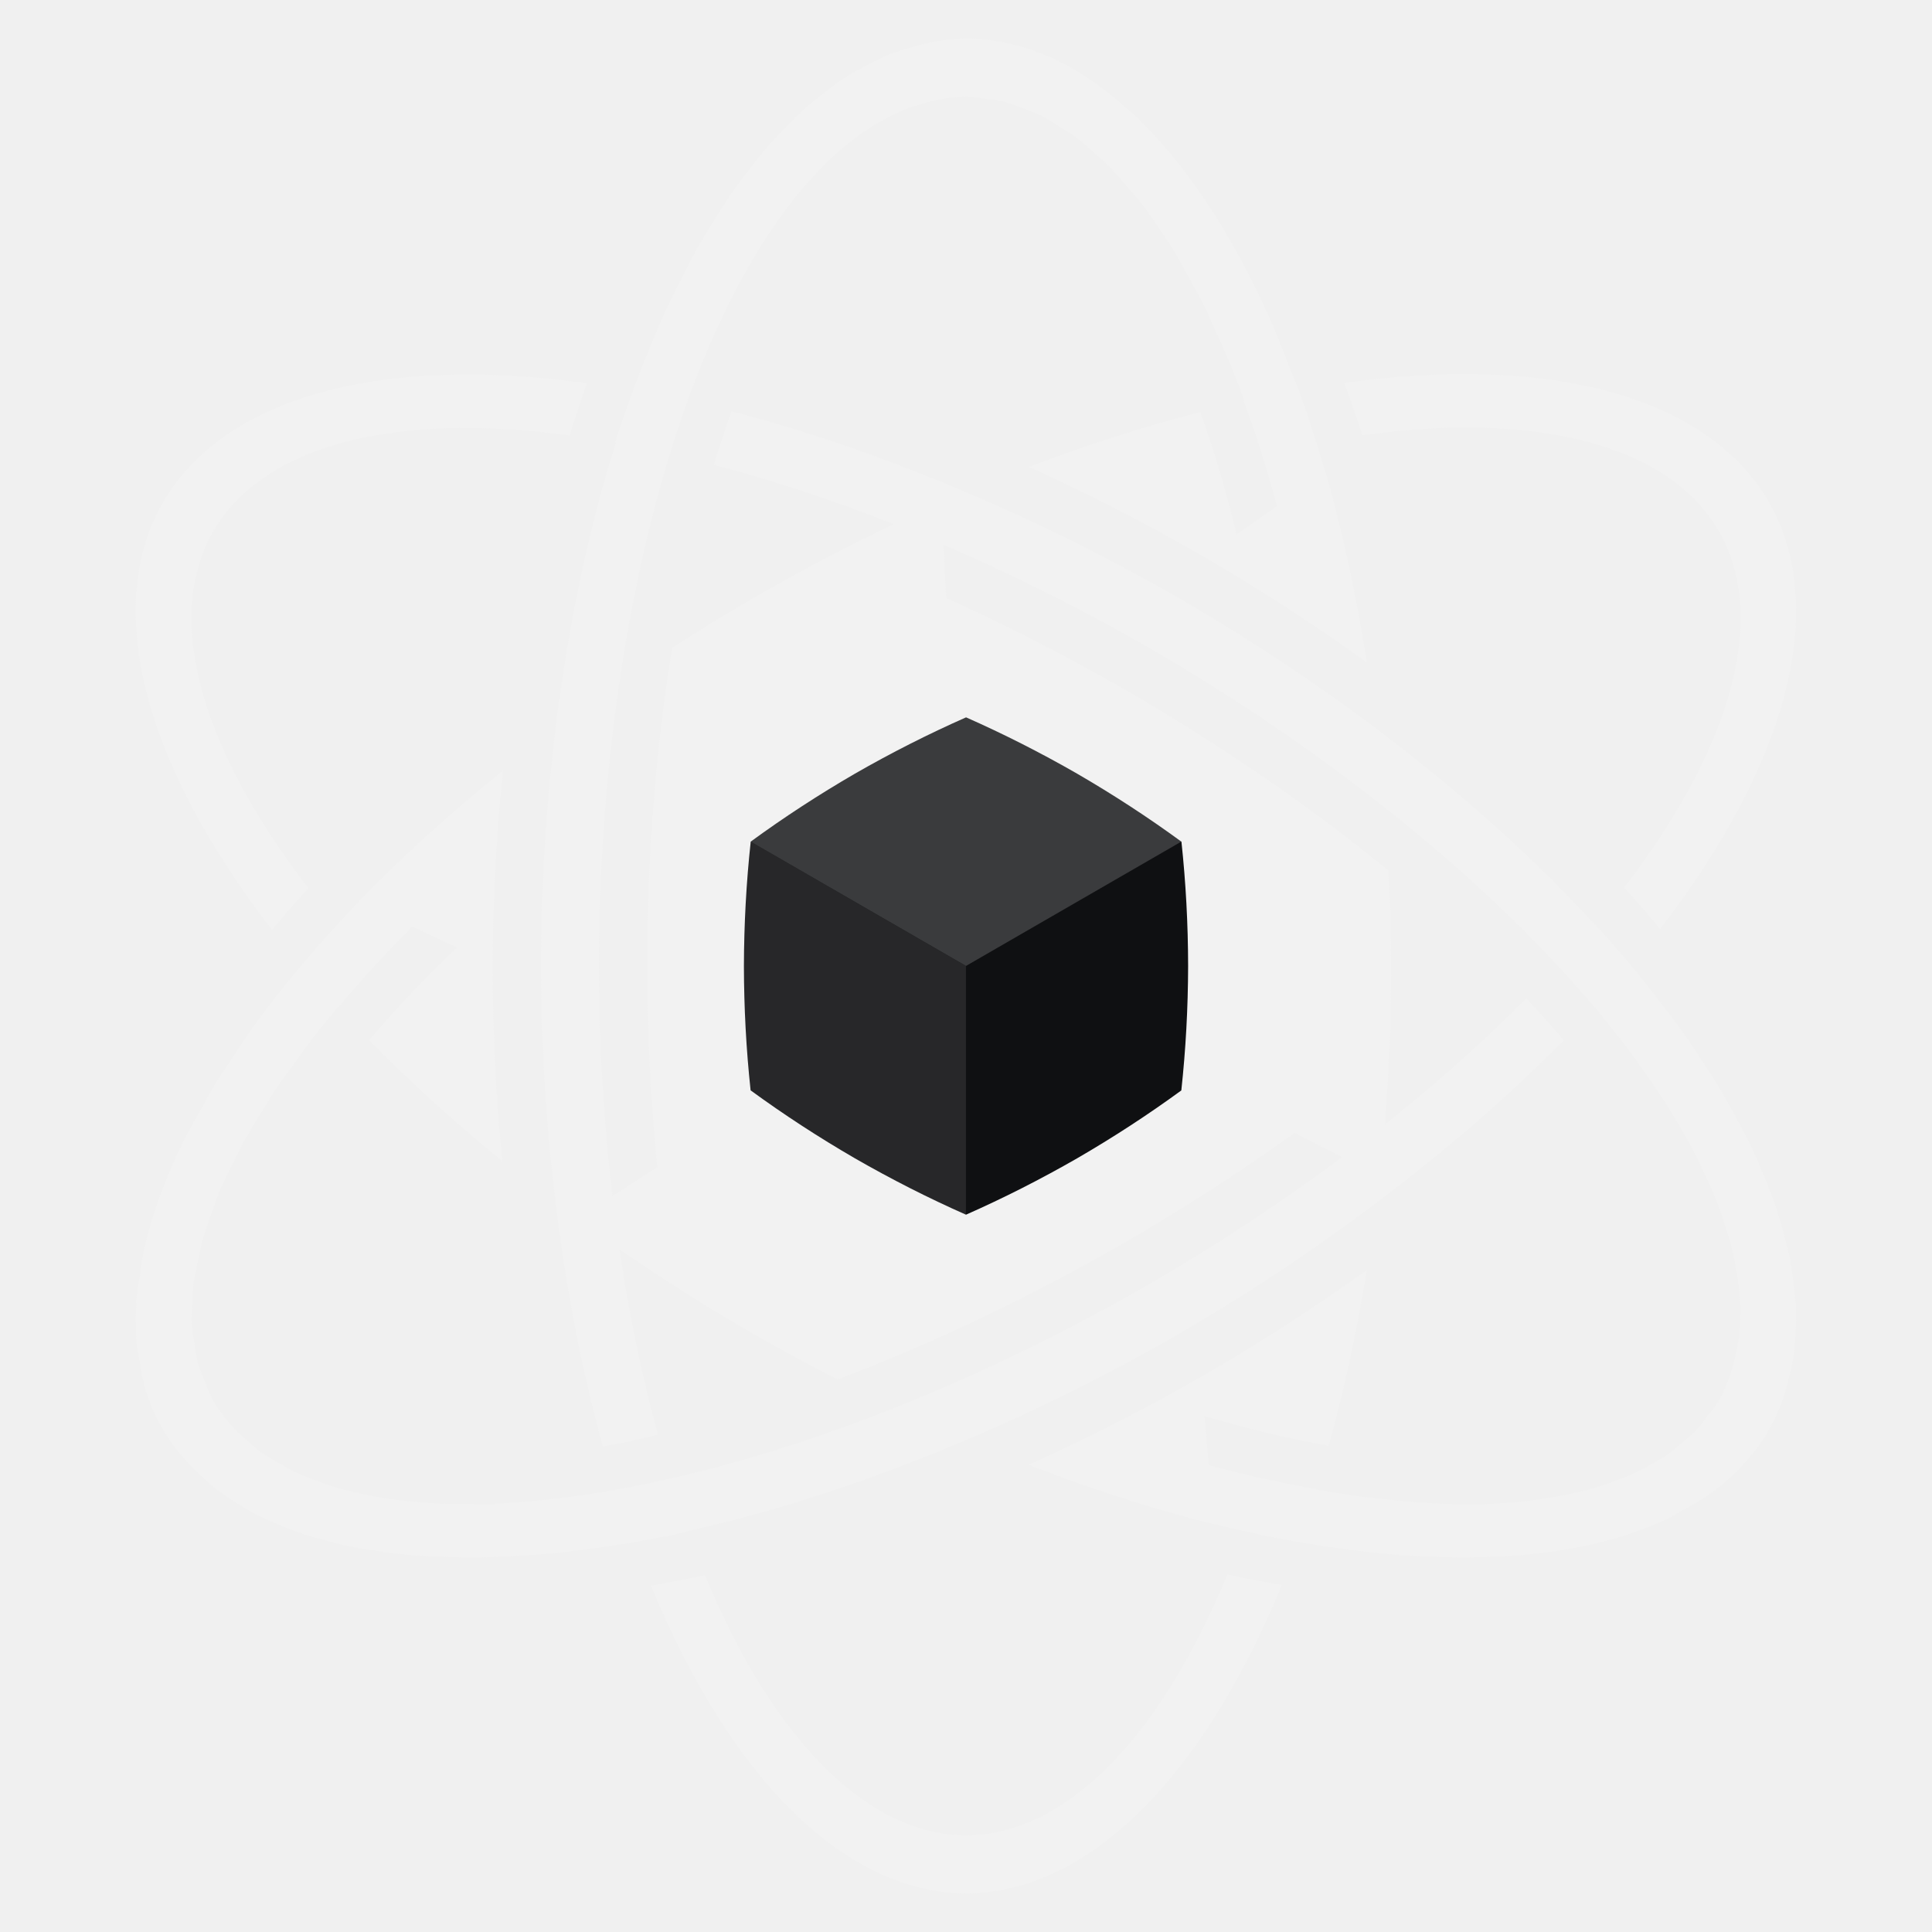
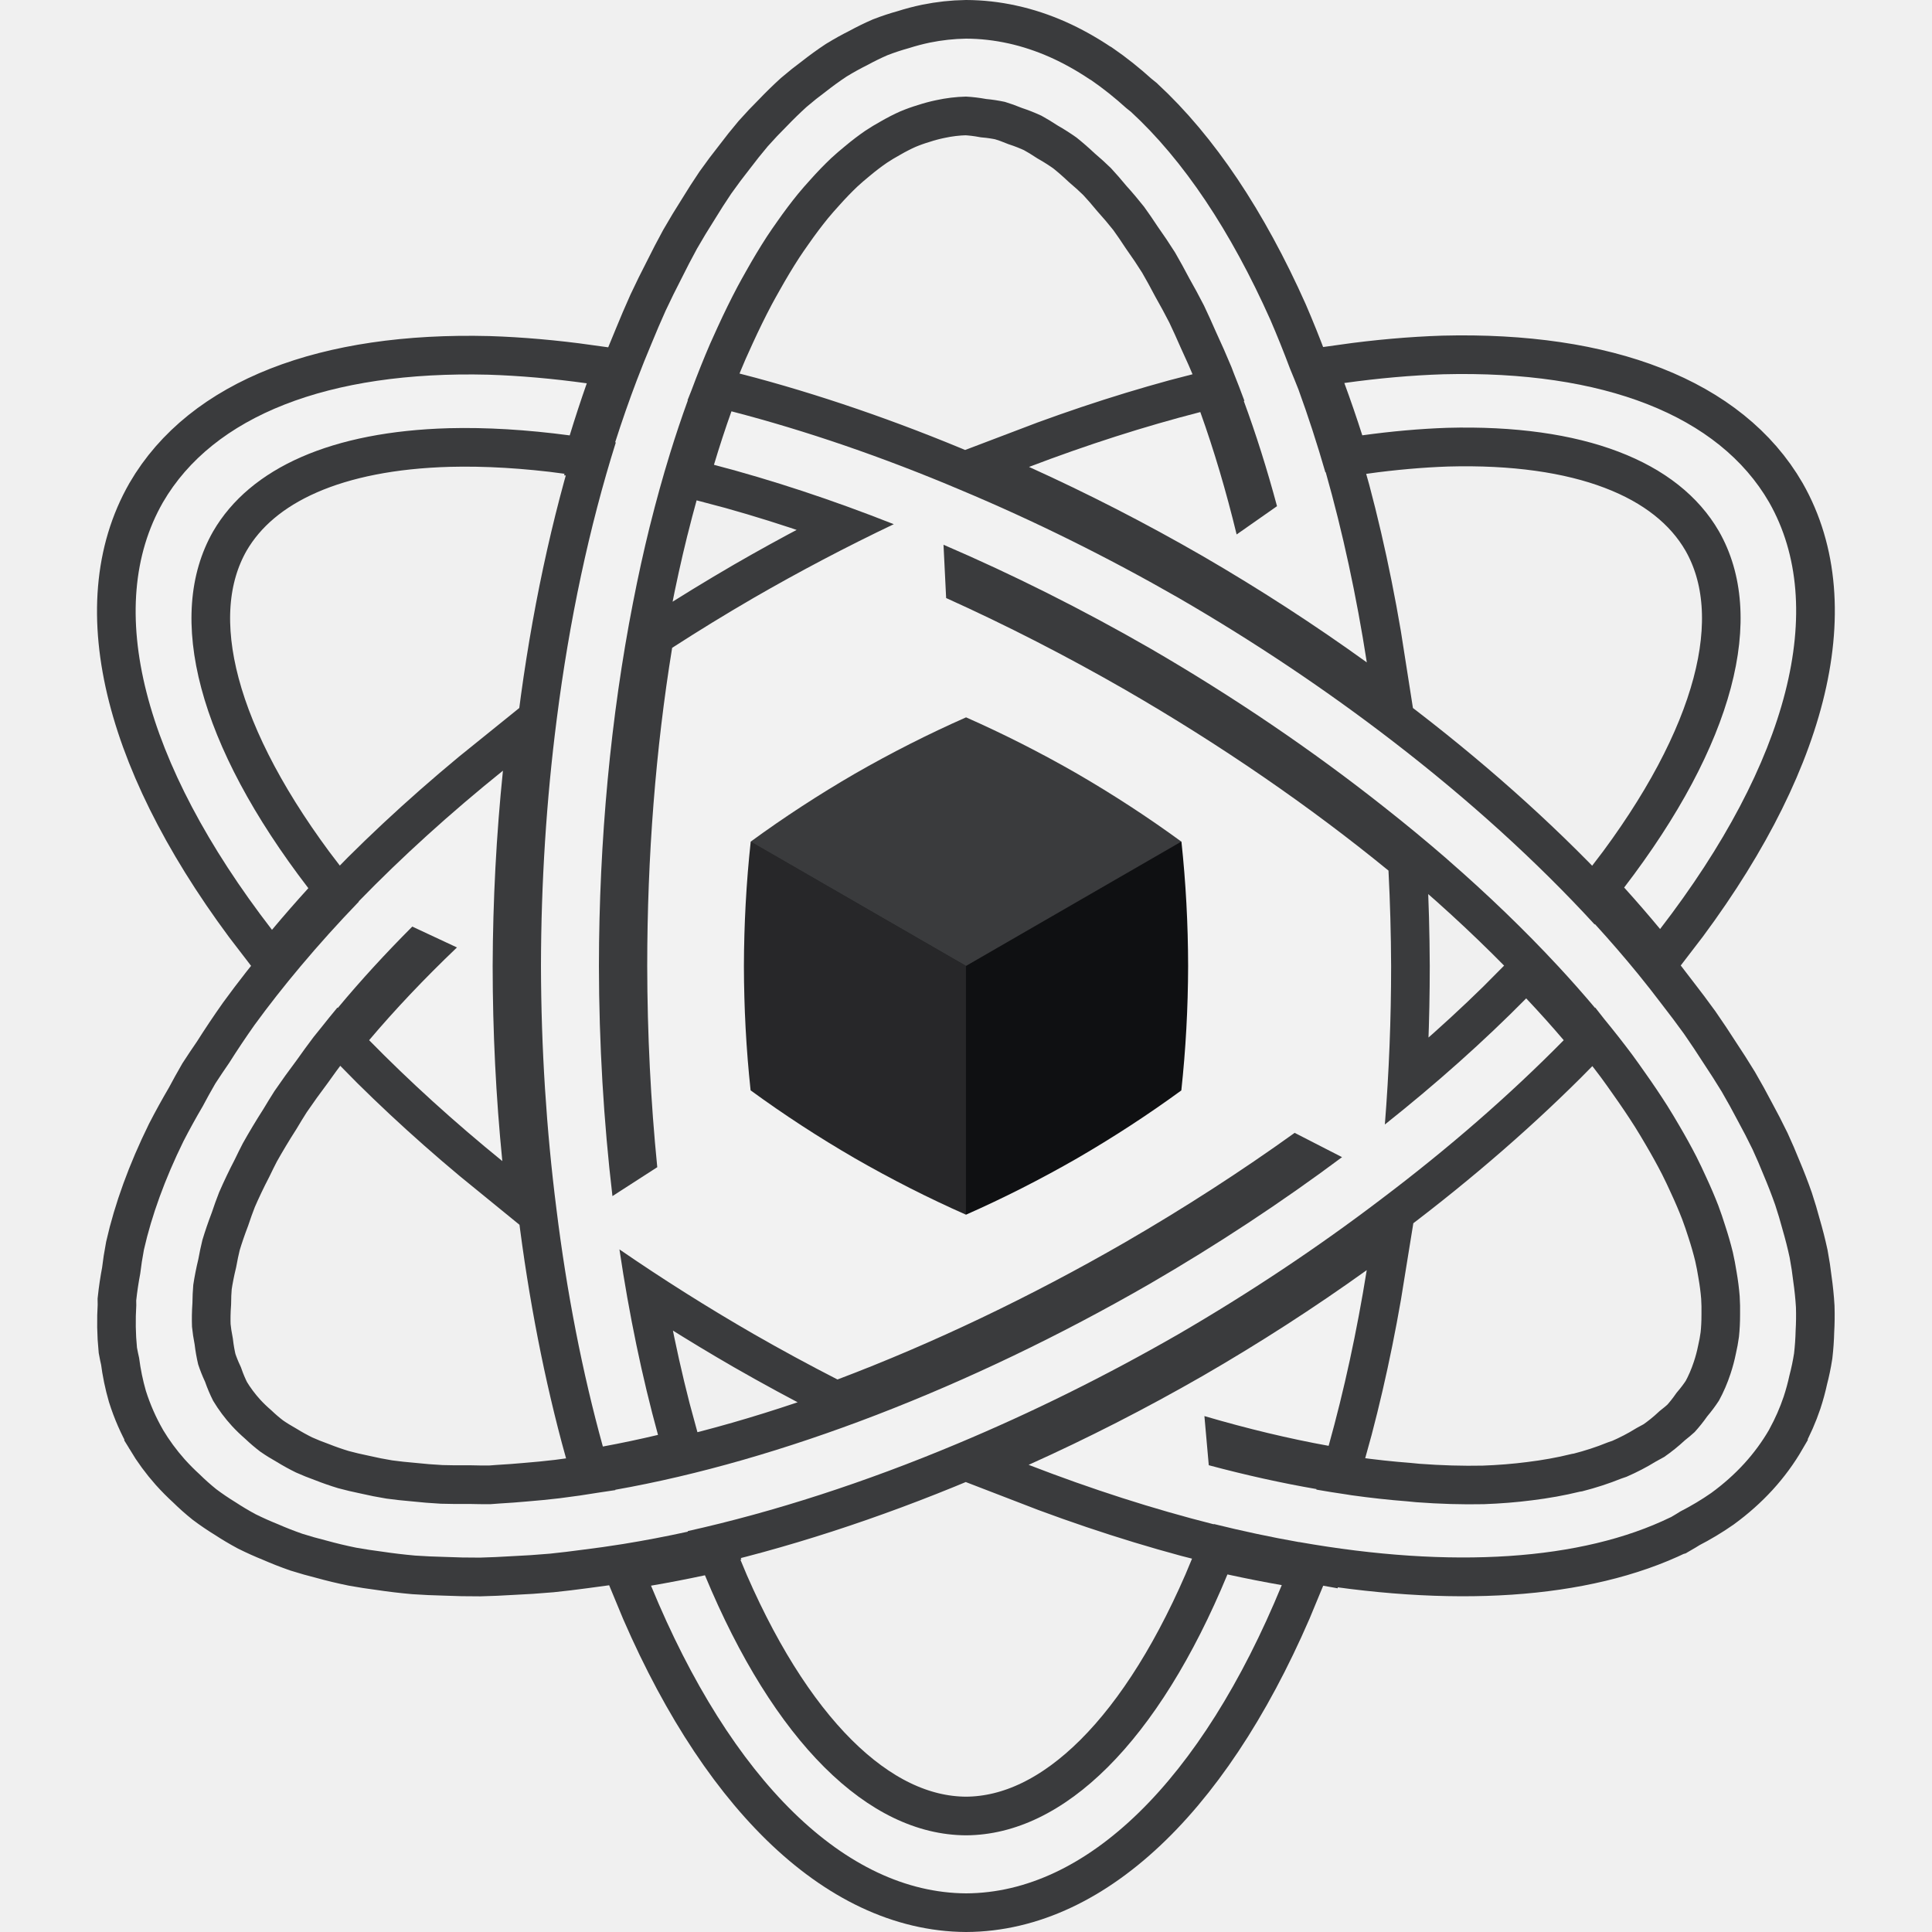
<svg xmlns="http://www.w3.org/2000/svg" version="1.1" id="svg6327" viewBox="0 0 50 50" height="14.111mm" width="14.111mm">
  <defs id="defs6329" />
+   <path style="opacity:1;fill:none;fill-opacity:1;stroke:#3a3b3d;stroke-width:2;stroke-linejoin:miter;stroke-miterlimit:4;stroke-dasharray:none;stroke-opacity:1" d="m 25,1 a 11,24 0 0 0 -0.934,0.102 11,24 0 0 0 -0.553,0.146 11,24 0 0 0 -0.545,0.18 11,24 0 0 0 -0.525,0.258 11,24 0 0 0 -0.535,0.297 11,24 0 0 0 -0.537,0.389 11,24 0 0 0 -0.498,0.396 11,24 0 0 0 -0.516,0.504 11,24 0 0 0 -0.486,0.514 11,24 0 0 0 -0.469,0.588 11,24 0 0 0 -0.479,0.639 11,24 0 0 0 -0.432,0.674 11,24 0 0 0 -0.455,0.752 11,24 0 0 0 -0.404,0.777 11,24 0 0 0 -0.406,0.824 11,24 0 0 0 -0.369,0.863 11,24 0 0 0 -0.373,0.93 11,24 0 0 0 -0.564,1.615 22.5,9.5 30 0 1 0.018,0.002 11,24 0 0 0 -1.529,7.166 A 11,24 0 0 0 14,25 a 11,24 0 0 0 0.4,6.285 11,24 0 0 0 1.201,6.15 8.25,21.25 60 0 0 1.428,-0.301 9.5,22.5 0 0 1 -0.998,-4.801 24,11 30 0 0 3.471,2.189 24,11 30 0 0 2.172,1.178 8.25,21.25 60 0 0 7.451,-3.555 8.25,21.25 60 0 0 4.381,-2.828 l 1.227,0.629 a 9.5,22.5 60 0 1 -4.982,3.281 9.5,22.5 60 0 1 -13.826,5.326 11,24 0 0 0 0.002,0.01 9.5,22.5 60 0 1 -0.396,0.059 9.5,22.5 60 0 1 -1.049,0.152 9.5,22.5 60 0 1 -0.83,0.082 9.5,22.5 60 0 1 -0.715,0.053 9.5,22.5 60 0 1 -0.244,0.018 9.5,22.5 60 0 1 -0.549,-0.006 9.5,22.5 60 0 1 -0.734,-0.006 9.5,22.5 60 0 1 -0.752,-0.06 A 9.5,22.5 60 0 1 9.998,38.783 9.5,22.5 60 0 1 9.334,38.652 9.5,22.5 60 0 1 8.75,38.514 9.5,22.5 60 0 1 8.16,38.309 9.5,22.5 60 0 1 7.658,38.107 9.5,22.5 60 0 1 7.172,37.84 9.5,22.5 60 0 1 6.738,37.57 9.5,22.5 60 0 1 6.348,37.238 9.5,22.5 60 0 1 6.006,36.908 9.5,22.5 60 0 1 5.516,36.252 9.5,22.5 60 0 1 5.307,35.76 9.5,22.5 60 0 1 5.129,35.312 9.5,22.5 60 0 1 5.037,34.793 9.5,22.5 60 0 1 4.969,34.336 a 9.5,22.5 60 0 1 0.012,-0.613 9.5,22.5 60 0 1 0.021,-0.471 9.5,22.5 60 0 1 0.131,-0.664 9.5,22.5 60 0 1 0.105,-0.496 9.5,22.5 60 0 1 0.242,-0.707 9.5,22.5 60 0 1 0.189,-0.525 9.5,22.5 60 0 1 0.406,-0.852 9.5,22.5 60 0 1 0.209,-0.42 9.5,22.5 60 0 1 0.535,-0.891 9.5,22.5 60 0 1 0.283,-0.461 9.5,22.5 60 0 1 0.578,-0.805 9.5,22.5 60 0 1 0.436,-0.596 9.5,22.5 60 0 1 0.197,-0.244 9.5,22.5 60 0 1 0.418,-0.516 24,11 30 0 0 0.01,0.01 9.5,22.5 60 0 1 1.928,-2.105 l 1.156,0.539 A 8.25,21.25 60 0 0 9.553,26.92 24,11 30 0 0 13,30.049 12.25,25.25 0 0 1 12.75,25 12.25,25.25 0 0 1 13.016,19.945 11,24 60 0 0 9.281,23.33 l 0.006,0.004 a 11,24 60 0 0 -1.508,1.674 11,24 60 0 0 -1.191,1.518 11,24 60 0 0 -0.656,0.98 11,24 60 0 0 -0.359,0.537 11,24 60 0 0 -0.328,0.592 11,24 60 0 0 -0.496,0.9 11,24 60 0 0 -0.617,1.439 11,24 60 0 0 -0.406,1.367 11,24 60 0 0 -0.096,0.621 11,24 60 0 0 -0.104,0.695 11,24 60 0 0 0.002,0.123 11,24 60 0 0 0.018,1.096 11,24 60 0 0 0.055,0.264 11,24 60 0 0 0.176,0.854 A 11,24 60 0 0 4.217,37 a 11,24 60 0 0 0,0.002 11,24 60 0 0 0.559,0.76 11,24 60 0 0 0.393,0.396 11,24 60 0 0 0.43,0.383 11,24 60 0 0 0.502,0.34 11,24 60 0 0 0.516,0.307 11,24 60 0 0 0.58,0.26 11,24 60 0 0 0.633,0.248 11,24 60 0 0 0.617,0.174 11,24 60 0 0 0.777,0.186 11,24 60 0 0 0.664,0.102 11,24 60 0 0 0.855,0.102 11,24 60 0 0 0.771,0.035 11,24 60 0 0 0.906,0.018 11,24 60 0 0 0.809,-0.035 11,24 60 0 0 1,-0.066 11,24 60 0 0 0.852,-0.102 A 11,24 60 0 0 16.125,39.959 11,24 60 0 0 17.803,39.639 9.5,22.5 0 0 1 17.797,39.625 11,24 60 0 0 24.771,37.365 11,24 60 0 0 30.5,34.527 11,24 60 0 0 35.746,31.033 11,24 60 0 0 40.469,26.92 21.25,8.25 30 0 0 39.498,25.838 9.5,22.5 60 0 1 35.84,29.102 11,24 0 0 0 36.002,25.002 11,24 0 0 0 35.934,22.531 21.25,8.25 30 0 0 29.125,17.854 21.25,8.25 30 0 0 24.486,15.477 l -0.068,-1.379 a 22.5,9.5 30 0 1 5.332,2.674 22.5,9.5 30 0 1 6.078,4.121 22.5,9.5 30 0 1 1.623,1.342 22.5,9.5 30 0 1 0.008,0.008 22.5,9.5 30 0 1 0.004,0.004 22.5,9.5 30 0 1 1.502,1.375 22.5,9.5 30 0 1 1.35,1.373 22.5,9.5 30 0 1 0.006,0.006 22.5,9.5 30 0 1 0.959,1.084 11,24 60 0 0 0.006,-0.008 22.5,9.5 30 0 1 0.23,0.295 22.5,9.5 30 0 1 0.719,0.914 22.5,9.5 30 0 1 0.328,0.459 22.5,9.5 30 0 1 0.592,0.879 22.5,9.5 30 0 1 0.307,0.51 22.5,9.5 30 0 1 0.441,0.799 22.5,9.5 30 0 1 0.252,0.529 22.5,9.5 30 0 1 0.314,0.736 22.5,9.5 30 0 1 0.18,0.523 22.5,9.5 30 0 1 0.197,0.689 22.5,9.5 30 0 1 0.096,0.498 22.5,9.5 30 0 1 0.082,0.637 22.5,9.5 30 0 1 0.01,0.479 22.5,9.5 30 0 1 -0.029,0.574 22.5,9.5 30 0 1 -0.08,0.438 22.5,9.5 30 0 1 -0.139,0.52 22.5,9.5 30 0 1 -0.299,0.693 22.5,9.5 30 0 1 -0.305,0.408 22.5,9.5 30 0 1 -0.324,0.406 22.5,9.5 30 0 1 -0.256,0.215 22.5,9.5 30 0 1 -0.531,0.428 22.5,9.5 30 0 1 -0.221,0.121 22.5,9.5 30 0 1 -0.756,0.393 22.5,9.5 30 0 1 -0.137,0.047 22.5,9.5 30 0 1 -1.006,0.328 22.5,9.5 30 0 1 -0.008,0.002 22.5,9.5 30 0 1 -0.061,0.01 22.5,9.5 30 0 1 -1.236,0.223 22.5,9.5 30 0 1 -1.244,0.1 22.5,9.5 30 0 1 -1.75,-0.051 22.5,9.5 30 0 1 -0.236,-0.023 22.5,9.5 30 0 1 -1.438,-0.156 22.5,9.5 30 0 1 -0.145,-0.023 22.5,9.5 30 0 1 -0.768,-0.123 11,24 0 0 0 0.004,-0.014 22.5,9.5 30 0 1 -2.787,-0.617 l -0.113,-1.271 a 21.25,8.25 30 0 0 3.215,0.77 11,24 0 0 0 0.986,-4.547 12.25,25.25 60 0 1 -4.246,2.738 12.25,25.25 60 0 1 -4.504,2.301 24,11 30 0 0 4.793,1.539 l 0,-0.008 a 24,11 30 0 0 2.207,0.469 11,24 0 0 0 0,-0.002 24,11 30 0 0 9.611,-0.641 24,11 30 0 0 0.008,-0.002 24,11 30 0 0 0.246,-0.148 24,11 30 0 0 0.799,-0.479 24,11 30 0 0 0.852,-0.758 24,11 30 0 0 0.004,-0.004 A 24,11 30 0 0 45.785,37 a 24,11 30 0 0 0,-0.002 24,11 30 0 0 0.012,-0.023 24,11 30 0 0 0.365,-0.832 24,11 30 0 0 0.15,-0.553 24,11 30 0 0 0.117,-0.562 24,11 30 0 0 0.041,-0.594 24,11 30 0 0 0.008,-0.6 24,11 30 0 0 -0.068,-0.668 24,11 30 0 0 -0.094,-0.621 24,11 30 0 0 -0.186,-0.729 24,11 30 0 0 -0.188,-0.631 A 24,11 30 0 0 45.643,30.412 24,11 30 0 0 45.357,29.748 24,11 30 0 0 44.969,28.996 24,11 30 0 0 44.557,28.25 24,11 30 0 0 44.082,27.506 24,11 30 0 0 43.578,26.75 a 24,11 30 0 0 -0.566,-0.754 24,11 30 0 0 -0.613,-0.783 24,11 30 0 0 -1.121,-1.297 9.5,22.5 60 0 1 -0.008,0.01 A 24,11 30 0 0 36.049,19.186 24,11 30 0 0 30.5,15.473 a 24,11 30 0 0 -5.641,-2.793 24,11 30 0 0 -5.93,-2.035 8.25,21.25 0 0 0 -0.453,1.385 22.5,9.5 30 0 1 4.654,1.537 11,24 60 0 0 -3.629,1.908 11,24 60 0 0 -2.107,1.291 A 8.25,21.25 0 0 0 16.75,25 a 8.25,21.25 0 0 0 0.26,5.207 l -1.16,0.748 A 9.5,22.5 0 0 1 15.5,25 a 9.5,22.5 0 0 1 0.883,-9.408 9.5,22.5 0 0 1 0.434,-1.969 9.5,22.5 0 0 1 0.01,-0.037 9.5,22.5 0 0 1 0.508,-1.83 9.5,22.5 0 0 1 0.006,-0.02 9.5,22.5 0 0 1 0.461,-1.375 24,11 30 0 0 -0.008,-0.002 A 9.5,22.5 0 0 1 17.897,10.1 9.5,22.5 0 0 1 18.377,8.898 9.5,22.5 0 0 1 18.572,8.467 9.5,22.5 0 0 1 19.084,7.424 9.5,22.5 0 0 1 19.307,7.021 9.5,22.5 0 0 1 19.848,6.121 9.5,22.5 0 0 1 20.111,5.738 9.5,22.5 0 0 1 20.654,5.016 9.5,22.5 0 0 1 20.971,4.652 9.5,22.5 0 0 1 21.508,4.096 9.5,22.5 0 0 1 21.865,3.787 9.5,22.5 0 0 1 22.395,3.383 9.5,22.5 0 0 1 22.795,3.141 9.5,22.5 0 0 1 23.303,2.881 9.5,22.5 0 0 1 23.756,2.719 9.5,22.5 0 0 1 24.232,2.592 9.5,22.5 0 0 1 24.996,2.5 9.5,22.5 0 0 1 25,2.5 a 9.5,22.5 0 0 1 0.002,0 9.5,22.5 0 0 1 0.518,0.062 9.5,22.5 0 0 1 0.488,0.074 9.5,22.5 0 0 1 0.436,0.156 9.5,22.5 0 0 1 0.508,0.201 9.5,22.5 0 0 1 0.42,0.254 9.5,22.5 0 0 1 0.488,0.311 9.5,22.5 0 0 1 0.471,0.41 9.5,22.5 0 0 1 0.418,0.379 9.5,22.5 0 0 1 0.402,0.461 9.5,22.5 0 0 1 0.459,0.543 9.5,22.5 0 0 1 0.354,0.516 9.5,22.5 0 0 1 0.449,0.67 9.5,22.5 0 0 1 0.361,0.656 9.5,22.5 0 0 1 0.385,0.713 9.5,22.5 0 0 1 0.311,0.684 9.5,22.5 0 0 1 0.404,0.918 9.5,22.5 0 0 1 0.047,0.125 9.5,22.5 0 0 1 0.285,0.74 11,24 60 0 0 -0.016,0.004 9.5,22.5 0 0 1 0.859,2.723 l -1.045,0.732 a 8.25,21.25 0 0 0 -0.939,-3.168 11,24 60 0 0 -4.434,1.42 25.25,12.25 30 0 1 4.494,2.307 25.25,12.25 30 0 1 4.248,2.752 11,24 0 0 0 -1.064,-4.924 l -0.008,0.006 A 11,24 0 0 0 33.604,10.08 11,24 0 0 0 33.387,9.545 11,24 0 0 0 32.877,8.277 11,24 0 0 0 32.072,6.643 11,24 0 0 0 31.197,5.191 11,24 0 0 0 30.26,3.938 11,24 0 0 0 29.271,2.896 a 11,24 0 0 0 -0.002,-0.002 11,24 0 0 0 -0.117,-0.094 11,24 0 0 0 -0.916,-0.729 11,24 0 0 0 -0.037,-0.021 11,24 0 0 0 -1.027,-0.572 11,24 0 0 0 -1.074,-0.355 11,24 0 0 0 -0.002,0 A 11,24 0 0 0 25.002,1 11,24 0 0 0 25,1 Z m 12.354,8.686 a 11,24 60 0 0 -2.562,0.227 12.25,25.25 0 0 1 0.465,1.354 9.5,22.5 60 0 1 2.193,-0.193 9.5,22.5 60 0 1 7.037,2.678 9.5,22.5 60 0 1 -2.453,9.219 25.25,12.25 30 0 1 0.93,1.074 A 11,24 60 0 0 45.785,13 11,24 60 0 0 37.354,9.686 Z M 12.639,9.697 A 24,11 30 0 0 4.217,13 24,11 30 0 0 7.039,24.064 12.25,25.25 60 0 1 7.98,22.986 22.5,9.5 30 0 1 5.516,13.752 22.5,9.5 30 0 1 11.615,11.082 22.5,9.5 30 0 1 14.744,11.268 12.25,25.25 0 0 1 15.186,9.92 24,11 30 0 0 12.639,9.697 Z M 31.766,40.746 A 9.5,22.5 0 0 1 25.002,47.498 9.5,22.5 0 0 1 18.244,40.768 12.25,25.25 60 0 1 16.848,41.037 11,24 0 0 0 25.002,49 a 11,24 0 0 0 8.17,-7.977 25.25,12.25 30 0 1 -1.406,-0.277 z" id="path4386-0-4" />
  <g transform="translate(-3.50146,-1001.362)" id="layer1">
    <path id="path4386-0" transform="translate(3.50146,1001.362)" d="M 25 1 A 11 24 0 0 0 24.066 1.102 A 11 24 0 0 0 23.514 1.248 A 11 24 0 0 0 22.969 1.428 A 11 24 0 0 0 22.443 1.686 A 11 24 0 0 0 21.908 1.982 A 11 24 0 0 0 21.371 2.371 A 11 24 0 0 0 20.873 2.768 A 11 24 0 0 0 20.357 3.271 A 11 24 0 0 0 19.871 3.785 A 11 24 0 0 0 19.402 4.373 A 11 24 0 0 0 18.924 5.012 A 11 24 0 0 0 18.492 5.686 A 11 24 0 0 0 18.037 6.438 A 11 24 0 0 0 17.633 7.215 A 11 24 0 0 0 17.227 8.039 A 11 24 0 0 0 16.857 8.902 A 11 24 0 0 0 16.484 9.832 A 11 24 0 0 0 15.92 11.447 A 22.5 9.5 30 0 1 15.938 11.449 A 11 24 0 0 0 14.408 18.615 A 11 24 0 0 0 14 25 A 11 24 0 0 0 14.4 31.285 A 11 24 0 0 0 15.602 37.436 A 8.25 21.25 60 0 0 17.029 37.135 A 9.5 22.5 0 0 1 16.031 32.334 A 24 11 30 0 0 19.502 34.523 A 24 11 30 0 0 21.674 35.701 A 8.25 21.25 60 0 0 29.125 32.146 A 8.25 21.25 60 0 0 33.506 29.318 L 34.732 29.947 A 9.5 22.5 60 0 1 29.75 33.229 A 9.5 22.5 60 0 1 15.924 38.555 A 11 24 0 0 0 15.926 38.564 A 9.5 22.5 60 0 1 15.529 38.623 A 9.5 22.5 60 0 1 14.48 38.775 A 9.5 22.5 60 0 1 13.65 38.857 A 9.5 22.5 60 0 1 12.936 38.91 A 9.5 22.5 60 0 1 12.691 38.928 A 9.5 22.5 60 0 1 12.143 38.922 A 9.5 22.5 60 0 1 11.408 38.916 A 9.5 22.5 60 0 1 10.656 38.855 A 9.5 22.5 60 0 1 9.998 38.783 A 9.5 22.5 60 0 1 9.334 38.652 A 9.5 22.5 60 0 1 8.75 38.514 A 9.5 22.5 60 0 1 8.16 38.309 A 9.5 22.5 60 0 1 7.658 38.107 A 9.5 22.5 60 0 1 7.172 37.84 A 9.5 22.5 60 0 1 6.738 37.57 A 9.5 22.5 60 0 1 6.348 37.238 A 9.5 22.5 60 0 1 6.006 36.908 A 9.5 22.5 60 0 1 5.516 36.252 A 9.5 22.5 60 0 1 5.307 35.76 A 9.5 22.5 60 0 1 5.129 35.312 A 9.5 22.5 60 0 1 5.037 34.793 A 9.5 22.5 60 0 1 4.969 34.336 A 9.5 22.5 60 0 1 4.98 33.723 A 9.5 22.5 60 0 1 5.002 33.252 A 9.5 22.5 60 0 1 5.133 32.588 A 9.5 22.5 60 0 1 5.238 32.092 A 9.5 22.5 60 0 1 5.48 31.385 A 9.5 22.5 60 0 1 5.67 30.859 A 9.5 22.5 60 0 1 6.076 30.008 A 9.5 22.5 60 0 1 6.285 29.588 A 9.5 22.5 60 0 1 6.82 28.697 A 9.5 22.5 60 0 1 7.104 28.236 A 9.5 22.5 60 0 1 7.682 27.432 A 9.5 22.5 60 0 1 8.117 26.836 A 9.5 22.5 60 0 1 8.314 26.592 A 9.5 22.5 60 0 1 8.732 26.076 A 24 11 30 0 0 8.742 26.086 A 9.5 22.5 60 0 1 10.67 23.98 L 11.826 24.52 A 8.25 21.25 60 0 0 9.553 26.92 A 24 11 30 0 0 13 30.049 A 12.25 25.25 0 0 1 12.75 25 A 12.25 25.25 0 0 1 13.016 19.945 A 11 24 60 0 0 9.281 23.33 L 9.287 23.334 A 11 24 60 0 0 7.779 25.008 A 11 24 60 0 0 6.588 26.525 A 11 24 60 0 0 5.932 27.506 A 11 24 60 0 0 5.572 28.043 A 11 24 60 0 0 5.244 28.635 A 11 24 60 0 0 4.748 29.535 A 11 24 60 0 0 4.131 30.975 A 11 24 60 0 0 3.725 32.342 A 11 24 60 0 0 3.629 32.963 A 11 24 60 0 0 3.525 33.658 A 11 24 60 0 0 3.527 33.781 A 11 24 60 0 0 3.545 34.877 A 11 24 60 0 0 3.6 35.141 A 11 24 60 0 0 3.775 35.994 A 11 24 60 0 0 4.217 37 A 11 24 60 0 0 4.217 37.002 A 11 24 60 0 0 4.775 37.762 A 11 24 60 0 0 5.168 38.158 A 11 24 60 0 0 5.598 38.541 A 11 24 60 0 0 6.1 38.881 A 11 24 60 0 0 6.615 39.188 A 11 24 60 0 0 7.195 39.447 A 11 24 60 0 0 7.828 39.695 A 11 24 60 0 0 8.445 39.869 A 11 24 60 0 0 9.223 40.055 A 11 24 60 0 0 9.887 40.156 A 11 24 60 0 0 10.742 40.258 A 11 24 60 0 0 11.514 40.293 A 11 24 60 0 0 12.42 40.311 A 11 24 60 0 0 13.229 40.275 A 11 24 60 0 0 14.229 40.209 A 11 24 60 0 0 15.08 40.107 A 11 24 60 0 0 16.125 39.959 A 11 24 60 0 0 17.803 39.639 A 9.5 22.5 0 0 1 17.797 39.625 A 11 24 60 0 0 24.771 37.365 A 11 24 60 0 0 30.5 34.527 A 11 24 60 0 0 35.746 31.033 A 11 24 60 0 0 40.469 26.92 A 21.25 8.25 30 0 0 39.498 25.838 A 9.5 22.5 60 0 1 35.84 29.102 A 11 24 0 0 0 36.002 25.002 A 11 24 0 0 0 35.934 22.531 A 21.25 8.25 30 0 0 29.125 17.854 A 21.25 8.25 30 0 0 24.486 15.477 L 24.418 14.098 A 22.5 9.5 30 0 1 29.75 16.771 A 22.5 9.5 30 0 1 35.828 20.893 A 22.5 9.5 30 0 1 37.451 22.234 A 22.5 9.5 30 0 1 37.459 22.242 A 22.5 9.5 30 0 1 37.463 22.246 A 22.5 9.5 30 0 1 38.965 23.621 A 22.5 9.5 30 0 1 40.314 24.994 A 22.5 9.5 30 0 1 40.32 25 A 22.5 9.5 30 0 1 41.279 26.084 A 11 24 60 0 0 41.285 26.076 A 22.5 9.5 30 0 1 41.516 26.371 A 22.5 9.5 30 0 1 42.234 27.285 A 22.5 9.5 30 0 1 42.562 27.744 A 22.5 9.5 30 0 1 43.154 28.623 A 22.5 9.5 30 0 1 43.461 29.133 A 22.5 9.5 30 0 1 43.902 29.932 A 22.5 9.5 30 0 1 44.154 30.461 A 22.5 9.5 30 0 1 44.469 31.197 A 22.5 9.5 30 0 1 44.648 31.721 A 22.5 9.5 30 0 1 44.846 32.41 A 22.5 9.5 30 0 1 44.941 32.908 A 22.5 9.5 30 0 1 45.023 33.545 A 22.5 9.5 30 0 1 45.033 34.023 A 22.5 9.5 30 0 1 45.004 34.598 A 22.5 9.5 30 0 1 44.924 35.035 A 22.5 9.5 30 0 1 44.785 35.555 A 22.5 9.5 30 0 1 44.486 36.248 A 22.5 9.5 30 0 1 44.182 36.656 A 22.5 9.5 30 0 1 43.857 37.062 A 22.5 9.5 30 0 1 43.602 37.277 A 22.5 9.5 30 0 1 43.07 37.705 A 22.5 9.5 30 0 1 42.85 37.826 A 22.5 9.5 30 0 1 42.094 38.219 A 22.5 9.5 30 0 1 41.957 38.266 A 22.5 9.5 30 0 1 40.951 38.594 A 22.5 9.5 30 0 1 40.943 38.596 A 22.5 9.5 30 0 1 40.883 38.605 A 22.5 9.5 30 0 1 39.646 38.828 A 22.5 9.5 30 0 1 38.402 38.928 A 22.5 9.5 30 0 1 36.652 38.877 A 22.5 9.5 30 0 1 36.416 38.854 A 22.5 9.5 30 0 1 34.979 38.697 A 22.5 9.5 30 0 1 34.834 38.674 A 22.5 9.5 30 0 1 34.066 38.551 A 11 24 0 0 0 34.07 38.537 A 22.5 9.5 30 0 1 31.283 37.92 L 31.17 36.648 A 21.25 8.25 30 0 0 34.385 37.418 A 11 24 0 0 0 35.371 32.871 A 12.25 25.25 60 0 1 31.125 35.609 A 12.25 25.25 60 0 1 26.621 37.91 A 24 11 30 0 0 31.414 39.449 L 31.414 39.441 A 24 11 30 0 0 33.621 39.91 A 11 24 0 0 0 33.621 39.908 A 24 11 30 0 0 43.232 39.268 A 24 11 30 0 0 43.24 39.266 A 24 11 30 0 0 43.486 39.117 A 24 11 30 0 0 44.285 38.639 A 24 11 30 0 0 45.137 37.881 A 24 11 30 0 0 45.141 37.877 A 24 11 30 0 0 45.785 37 A 24 11 30 0 0 45.785 36.998 A 24 11 30 0 0 45.797 36.975 A 24 11 30 0 0 46.162 36.143 A 24 11 30 0 0 46.312 35.59 A 24 11 30 0 0 46.43 35.027 A 24 11 30 0 0 46.471 34.434 A 24 11 30 0 0 46.479 33.834 A 24 11 30 0 0 46.41 33.166 A 24 11 30 0 0 46.316 32.545 A 24 11 30 0 0 46.131 31.816 A 24 11 30 0 0 45.943 31.186 A 24 11 30 0 0 45.643 30.412 A 24 11 30 0 0 45.357 29.748 A 24 11 30 0 0 44.969 28.996 A 24 11 30 0 0 44.557 28.25 A 24 11 30 0 0 44.082 27.506 A 24 11 30 0 0 43.578 26.75 A 24 11 30 0 0 43.012 25.996 A 24 11 30 0 0 42.398 25.213 A 24 11 30 0 0 41.277 23.916 A 9.5 22.5 60 0 1 41.27 23.926 A 24 11 30 0 0 36.049 19.186 A 24 11 30 0 0 30.5 15.473 A 24 11 30 0 0 24.859 12.68 A 24 11 30 0 0 18.93 10.645 A 8.25 21.25 0 0 0 18.477 12.029 A 22.5 9.5 30 0 1 23.131 13.566 A 11 24 60 0 0 19.502 15.475 A 11 24 60 0 0 17.395 16.766 A 8.25 21.25 0 0 0 16.75 25 A 8.25 21.25 0 0 0 17.01 30.207 L 15.85 30.955 A 9.5 22.5 0 0 1 15.5 25 A 9.5 22.5 0 0 1 16.383 15.592 A 9.5 22.5 0 0 1 16.816 13.623 A 9.5 22.5 0 0 1 16.826 13.586 A 9.5 22.5 0 0 1 17.334 11.756 A 9.5 22.5 0 0 1 17.34 11.736 A 9.5 22.5 0 0 1 17.801 10.361 A 24 11 30 0 0 17.793 10.359 A 9.5 22.5 0 0 1 17.896 10.1 A 9.5 22.5 0 0 1 18.377 8.898 A 9.5 22.5 0 0 1 18.572 8.467 A 9.5 22.5 0 0 1 19.084 7.424 A 9.5 22.5 0 0 1 19.307 7.021 A 9.5 22.5 0 0 1 19.848 6.121 A 9.5 22.5 0 0 1 20.111 5.738 A 9.5 22.5 0 0 1 20.654 5.016 A 9.5 22.5 0 0 1 20.971 4.652 A 9.5 22.5 0 0 1 21.508 4.096 A 9.5 22.5 0 0 1 21.865 3.787 A 9.5 22.5 0 0 1 22.395 3.383 A 9.5 22.5 0 0 1 22.795 3.141 A 9.5 22.5 0 0 1 23.303 2.881 A 9.5 22.5 0 0 1 23.756 2.719 A 9.5 22.5 0 0 1 24.232 2.592 A 9.5 22.5 0 0 1 24.996 2.5 A 9.5 22.5 0 0 1 25 2.5 A 9.5 22.5 0 0 1 25.002 2.5 A 9.5 22.5 0 0 1 25.52 2.562 A 9.5 22.5 0 0 1 26.008 2.637 A 9.5 22.5 0 0 1 26.443 2.793 A 9.5 22.5 0 0 1 26.951 2.994 A 9.5 22.5 0 0 1 27.371 3.248 A 9.5 22.5 0 0 1 27.859 3.559 A 9.5 22.5 0 0 1 28.33 3.969 A 9.5 22.5 0 0 1 28.748 4.348 A 9.5 22.5 0 0 1 29.15 4.809 A 9.5 22.5 0 0 1 29.609 5.352 A 9.5 22.5 0 0 1 29.963 5.867 A 9.5 22.5 0 0 1 30.412 6.537 A 9.5 22.5 0 0 1 30.773 7.193 A 9.5 22.5 0 0 1 31.158 7.906 A 9.5 22.5 0 0 1 31.469 8.59 A 9.5 22.5 0 0 1 31.873 9.508 A 9.5 22.5 0 0 1 31.92 9.633 A 9.5 22.5 0 0 1 32.205 10.373 A 11 24 60 0 0 32.189 10.377 A 9.5 22.5 0 0 1 33.049 13.1 L 32.004 13.832 A 8.25 21.25 0 0 0 31.064 10.664 A 11 24 60 0 0 26.631 12.084 A 25.25 12.25 30 0 1 31.125 14.391 A 25.25 12.25 30 0 1 35.373 17.143 A 11 24 0 0 0 34.309 12.219 L 34.301 12.225 A 11 24 0 0 0 33.604 10.08 A 11 24 0 0 0 33.387 9.545 A 11 24 0 0 0 32.877 8.277 A 11 24 0 0 0 32.072 6.643 A 11 24 0 0 0 31.197 5.191 A 11 24 0 0 0 30.26 3.938 A 11 24 0 0 0 29.271 2.896 A 11 24 0 0 0 29.27 2.895 A 11 24 0 0 0 29.152 2.801 A 11 24 0 0 0 28.236 2.072 A 11 24 0 0 0 28.199 2.051 A 11 24 0 0 0 27.172 1.479 A 11 24 0 0 0 26.098 1.123 A 11 24 0 0 0 26.096 1.123 A 11 24 0 0 0 25.002 1 A 11 24 0 0 0 25 1 z M 37.354 9.686 A 11 24 60 0 0 34.791 9.912 A 12.25 25.25 0 0 1 35.256 11.266 A 9.5 22.5 60 0 1 37.449 11.072 A 9.5 22.5 60 0 1 44.486 13.75 A 9.5 22.5 60 0 1 42.033 22.969 A 25.25 12.25 30 0 1 42.963 24.043 A 11 24 60 0 0 45.785 13 A 11 24 60 0 0 37.354 9.686 z M 12.639 9.697 A 24 11 30 0 0 4.217 13 A 24 11 30 0 0 7.039 24.064 A 12.25 25.25 60 0 1 7.98 22.986 A 22.5 9.5 30 0 1 5.516 13.752 A 22.5 9.5 30 0 1 11.615 11.082 A 22.5 9.5 30 0 1 14.744 11.268 A 12.25 25.25 0 0 1 15.186 9.92 A 24 11 30 0 0 12.639 9.697 z M 31.766 40.746 A 9.5 22.5 0 0 1 25.002 47.498 A 9.5 22.5 0 0 1 18.244 40.768 A 12.25 25.25 60 0 1 16.848 41.037 A 11 24 0 0 0 25.002 49 A 11 24 0 0 0 33.172 41.023 A 25.25 12.25 30 0 1 31.766 40.746 z " style="opacity:1;fill:#f2f2f2;fill-opacity:1;stroke:#000000;stroke-width:0;stroke-linejoin:miter;stroke-miterlimit:4;stroke-dasharray:none;stroke-opacity:0" />
    <path style="opacity:1;fill:#0f1012;fill-opacity:1;stroke:#0f1012;stroke-width:0;stroke-linejoin:miter;stroke-miterlimit:4;stroke-dasharray:none;stroke-opacity:0" d="m 28.503,1019.927 a 5.748,13.412 60 0 0 -2.875,1.457 5.748,13.412 60 0 0 -2.698,1.759 5.748,13.412 0 0 0 -0.176,3.22 5.748,13.412 0 0 0 0.173,3.217 13.412,5.748 30 0 0 2.701,1.76 13.412,5.748 30 0 0 2.873,1.458 5.748,13.412 60 0 0 2.875,-1.458 5.748,13.412 60 0 0 2.698,-1.758 5.748,13.412 0 0 0 0.176,-3.22 5.748,13.412 0 0 0 -0.173,-3.217 13.412,5.748 30 0 0 -2.701,-1.761 13.412,5.748 30 0 0 -2.873,-1.457 z" id="path4386-4-2-97-7" />
    <path id="path6766-4-6-2-4-5" d="m 34.085,1023.138 a 13.624,5.752 30 0 0 -2.708,-1.758 13.624,5.752 30 0 0 -2.875,-1.465 5.752,13.624 60 0 0 -2.877,1.464 5.752,13.624 60 0 0 -2.703,1.76 l 5.58,3.221 5.584,-3.224 z" style="opacity:0.18;fill:#ffffff;fill-opacity:1;stroke:#000000;stroke-width:0;stroke-linejoin:miter;stroke-miterlimit:4;stroke-dasharray:none;stroke-opacity:0" />
    <path id="path6766-4-6-7-0-9" d="m 22.917,1023.139 a 5.752,13.623 0 0 0 -0.168,3.224 5.752,13.623 0 0 0 0.169,3.222 13.623,5.752 30 0 0 2.707,1.759 13.623,5.752 30 0 0 2.876,1.461 l -10e-5,-6.442 -5.583,-3.224 z" style="opacity:0.1;fill:#ffffff;fill-opacity:1;stroke:#000000;stroke-width:0;stroke-linejoin:miter;stroke-miterlimit:4;stroke-dasharray:none;stroke-opacity:0" />
  </g>
</svg>
